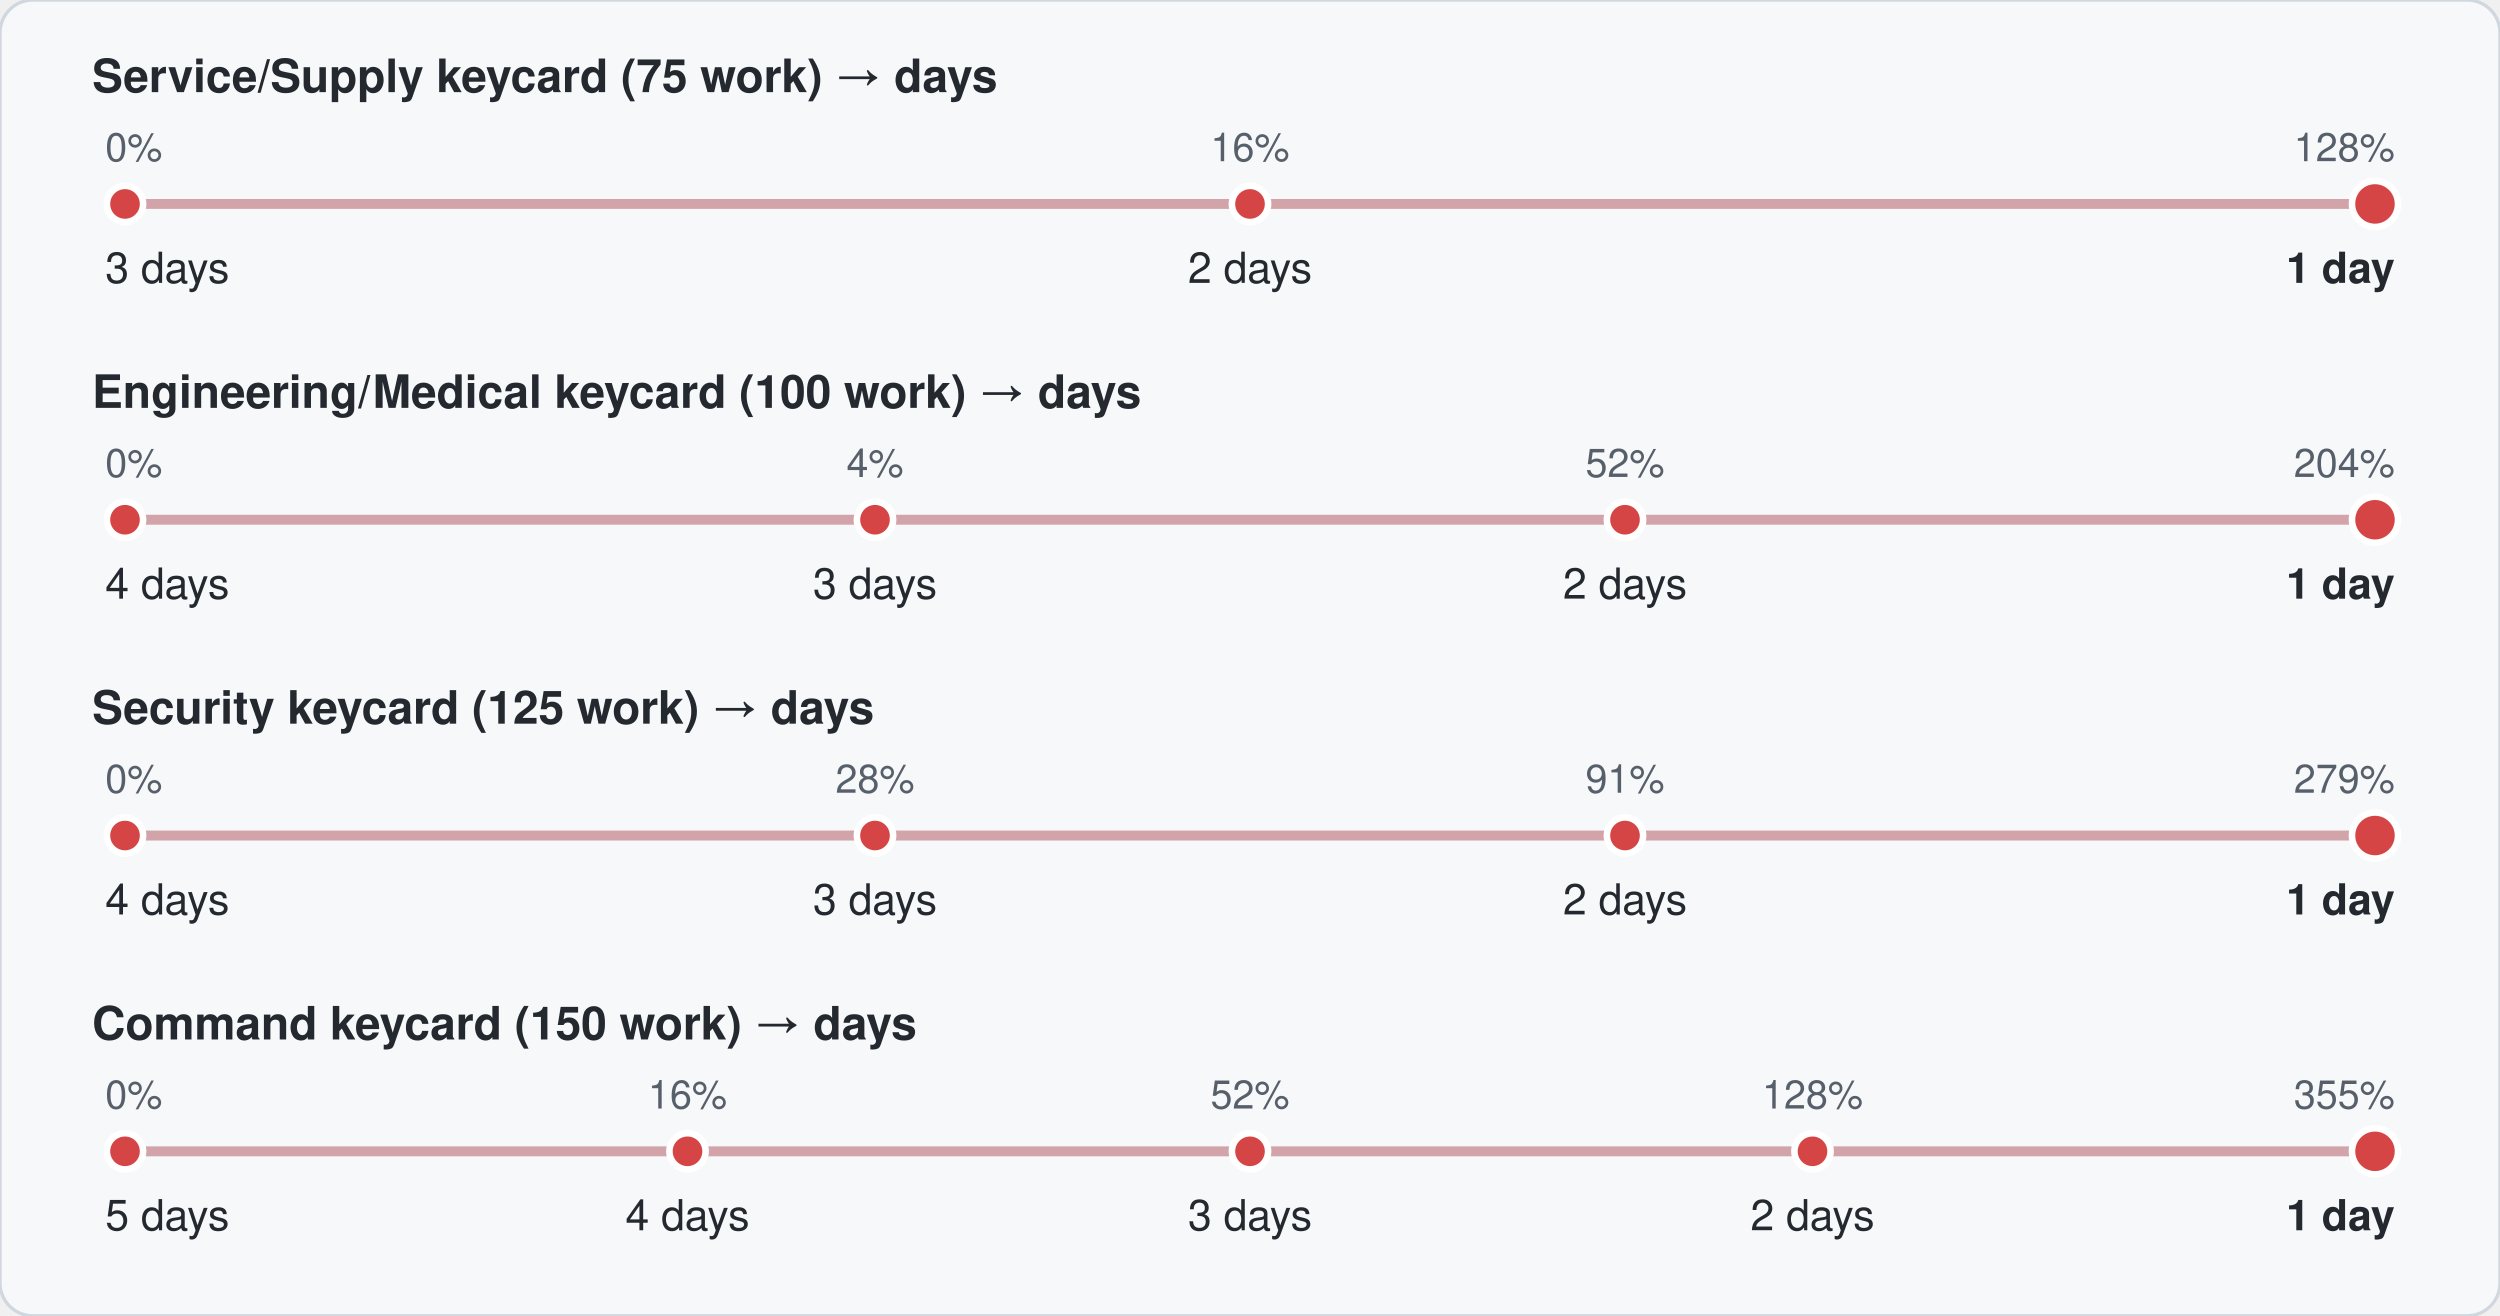
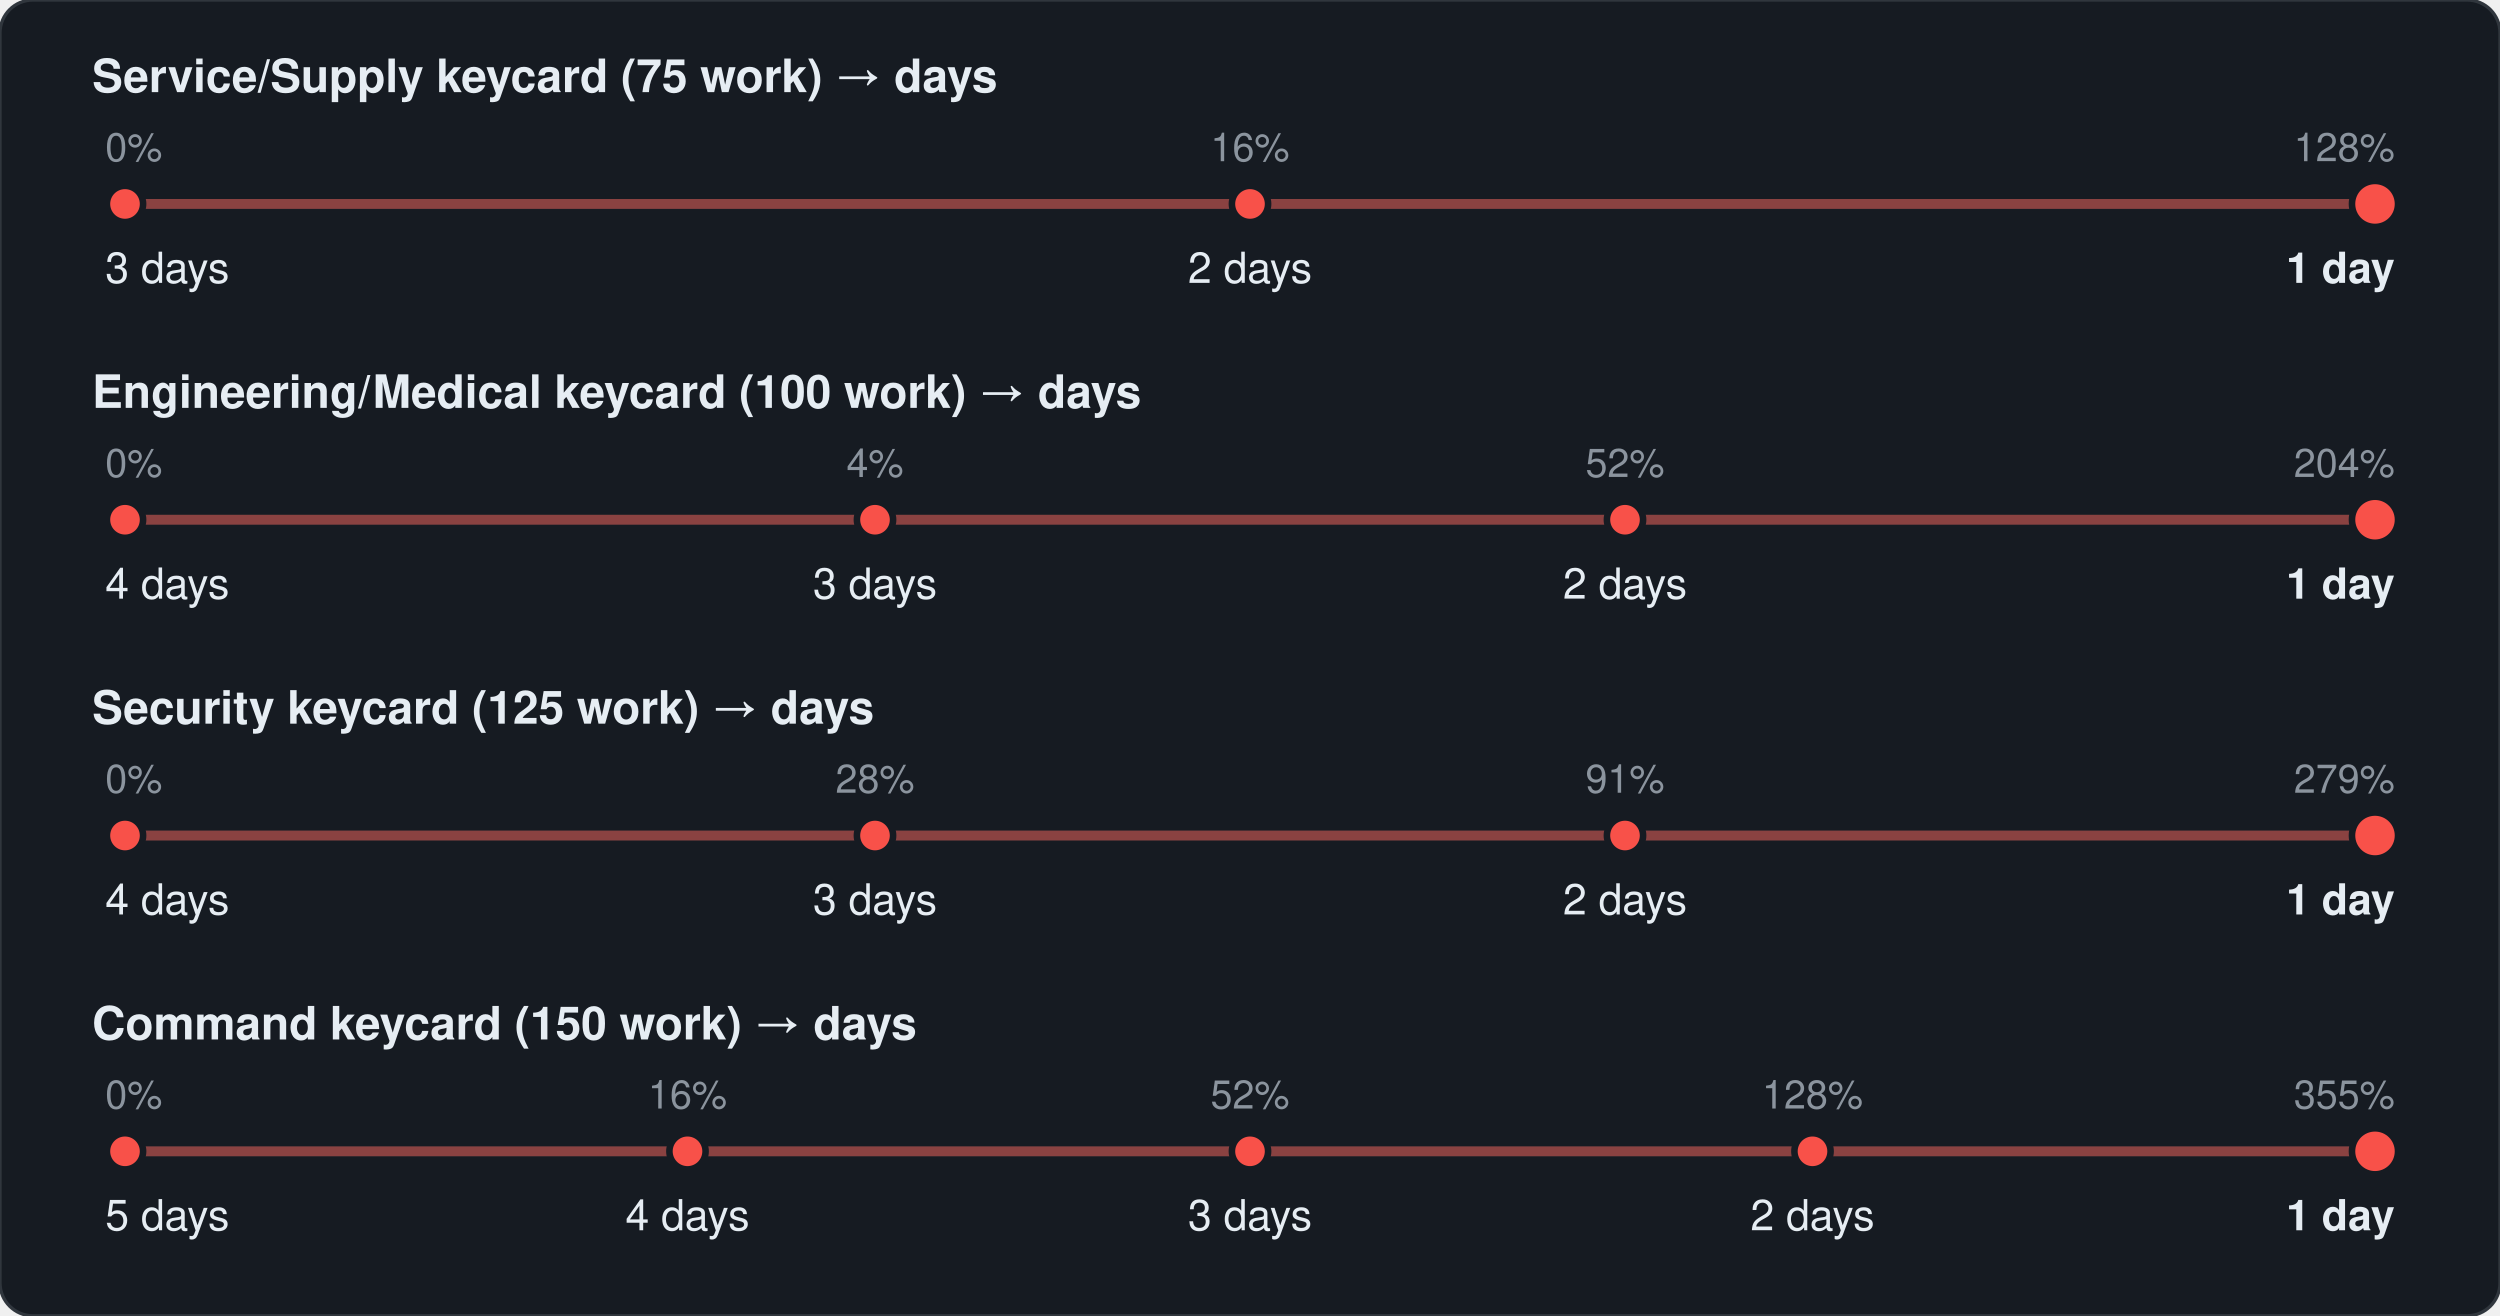
<svg xmlns="http://www.w3.org/2000/svg" width="760" height="400" viewBox="0 0 760 400" font-family="-apple-system, Segoe UI, Helvetica, Arial, sans-serif">
-   <rect width="760" height="400" rx="10" fill="#f6f8fa" stroke="#d0d7de" />
-   <text x="28" y="28" font-size="14" font-weight="600" fill="#24292f">Service/Supply keycard (75 work) → days</text>
-   <line x1="38" y1="62" x2="722" y2="62" stroke="#d0d7de" stroke-width="3" stroke-linecap="round" />
-   <line x1="38" y1="62" x2="722" y2="62" stroke="#d64545" stroke-opacity="0.35" stroke-width="3" stroke-linecap="round" />
-   <circle cx="38" cy="62" r="5.5" fill="#d64545" stroke="#ffffff" stroke-width="2" />
-   <text x="32" y="49" font-size="12" text-anchor="start" fill="#57606a">0%</text>
-   <text x="32" y="86" font-size="13" text-anchor="start" fill="#24292f">3 days</text>
-   <circle cx="380" cy="62" r="5.5" fill="#d64545" stroke="#ffffff" stroke-width="2" />
-   <text x="380" y="49" font-size="12" text-anchor="middle" fill="#57606a">16%</text>
-   <text x="380" y="86" font-size="13" text-anchor="middle" fill="#24292f">2 days</text>
-   <circle cx="722" cy="62" r="7" fill="#d64545" stroke="#ffffff" stroke-width="2" />
-   <text x="728" y="49" font-size="12" text-anchor="end" fill="#57606a">128%</text>
-   <text x="728" y="86" font-size="13" text-anchor="end" fill="#24292f" font-weight="600">1 day</text>
-   <text x="28" y="124" font-size="14" font-weight="600" fill="#24292f">Engineering/Medical keycard (100 work) → days</text>
-   <line x1="38" y1="158" x2="722" y2="158" stroke="#d0d7de" stroke-width="3" stroke-linecap="round" />
-   <line x1="38" y1="158" x2="722" y2="158" stroke="#d64545" stroke-opacity="0.35" stroke-width="3" stroke-linecap="round" />
-   <circle cx="38" cy="158" r="5.5" fill="#d64545" stroke="#ffffff" stroke-width="2" />
-   <text x="32" y="145" font-size="12" text-anchor="start" fill="#57606a">0%</text>
-   <text x="32" y="182" font-size="13" text-anchor="start" fill="#24292f">4 days</text>
-   <circle cx="266" cy="158" r="5.5" fill="#d64545" stroke="#ffffff" stroke-width="2" />
-   <text x="266" y="145" font-size="12" text-anchor="middle" fill="#57606a">4%</text>
-   <text x="266" y="182" font-size="13" text-anchor="middle" fill="#24292f">3 days</text>
-   <circle cx="494" cy="158" r="5.5" fill="#d64545" stroke="#ffffff" stroke-width="2" />
-   <text x="494" y="145" font-size="12" text-anchor="middle" fill="#57606a">52%</text>
-   <text x="494" y="182" font-size="13" text-anchor="middle" fill="#24292f">2 days</text>
-   <circle cx="722" cy="158" r="7" fill="#d64545" stroke="#ffffff" stroke-width="2" />
-   <text x="728" y="145" font-size="12" text-anchor="end" fill="#57606a">204%</text>
-   <text x="728" y="182" font-size="13" text-anchor="end" fill="#24292f" font-weight="600">1 day</text>
-   <text x="28" y="220" font-size="14" font-weight="600" fill="#24292f">Security keycard (125 work) → days</text>
-   <line x1="38" y1="254" x2="722" y2="254" stroke="#d0d7de" stroke-width="3" stroke-linecap="round" />
-   <line x1="38" y1="254" x2="722" y2="254" stroke="#d64545" stroke-opacity="0.35" stroke-width="3" stroke-linecap="round" />
-   <circle cx="38" cy="254" r="5.5" fill="#d64545" stroke="#ffffff" stroke-width="2" />
-   <text x="32" y="241" font-size="12" text-anchor="start" fill="#57606a">0%</text>
-   <text x="32" y="278" font-size="13" text-anchor="start" fill="#24292f">4 days</text>
-   <circle cx="266" cy="254" r="5.5" fill="#d64545" stroke="#ffffff" stroke-width="2" />
-   <text x="266" y="241" font-size="12" text-anchor="middle" fill="#57606a">28%</text>
-   <text x="266" y="278" font-size="13" text-anchor="middle" fill="#24292f">3 days</text>
-   <circle cx="494" cy="254" r="5.5" fill="#d64545" stroke="#ffffff" stroke-width="2" />
-   <text x="494" y="241" font-size="12" text-anchor="middle" fill="#57606a">91%</text>
-   <text x="494" y="278" font-size="13" text-anchor="middle" fill="#24292f">2 days</text>
-   <circle cx="722" cy="254" r="7" fill="#d64545" stroke="#ffffff" stroke-width="2" />
-   <text x="728" y="241" font-size="12" text-anchor="end" fill="#57606a">279%</text>
-   <text x="728" y="278" font-size="13" text-anchor="end" fill="#24292f" font-weight="600">1 day</text>
-   <text x="28" y="316" font-size="14" font-weight="600" fill="#24292f">Command keycard (150 work) → days</text>
-   <line x1="38" y1="350" x2="722" y2="350" stroke="#d0d7de" stroke-width="3" stroke-linecap="round" />
-   <line x1="38" y1="350" x2="722" y2="350" stroke="#d64545" stroke-opacity="0.35" stroke-width="3" stroke-linecap="round" />
-   <circle cx="38" cy="350" r="5.5" fill="#d64545" stroke="#ffffff" stroke-width="2" />
-   <text x="32" y="337" font-size="12" text-anchor="start" fill="#57606a">0%</text>
-   <text x="32" y="374" font-size="13" text-anchor="start" fill="#24292f">5 days</text>
-   <circle cx="209" cy="350" r="5.5" fill="#d64545" stroke="#ffffff" stroke-width="2" />
-   <text x="209" y="337" font-size="12" text-anchor="middle" fill="#57606a">16%</text>
-   <text x="209" y="374" font-size="13" text-anchor="middle" fill="#24292f">4 days</text>
-   <circle cx="380" cy="350" r="5.5" fill="#d64545" stroke="#ffffff" stroke-width="2" />
-   <text x="380" y="337" font-size="12" text-anchor="middle" fill="#57606a">52%</text>
-   <text x="380" y="374" font-size="13" text-anchor="middle" fill="#24292f">3 days</text>
-   <circle cx="551" cy="350" r="5.5" fill="#d64545" stroke="#ffffff" stroke-width="2" />
-   <text x="551" y="337" font-size="12" text-anchor="middle" fill="#57606a">128%</text>
-   <text x="551" y="374" font-size="13" text-anchor="middle" fill="#24292f">2 days</text>
-   <circle cx="722" cy="350" r="7" fill="#d64545" stroke="#ffffff" stroke-width="2" />
-   <text x="728" y="337" font-size="12" text-anchor="end" fill="#57606a">355%</text>
-   <text x="728" y="374" font-size="13" text-anchor="end" fill="#24292f" font-weight="600">1 day</text>
+   <rect width="760" height="400" rx="10" fill="#161b22" stroke="#30363d" />
+   <text x="28" y="28" font-size="14" font-weight="600" fill="#e6edf3">Service/Supply keycard (75 work) → days</text>
+   <line x1="38" y1="62" x2="722" y2="62" stroke="#30363d" stroke-width="3" stroke-linecap="round" />
+   <line x1="38" y1="62" x2="722" y2="62" stroke="#f85149" stroke-opacity="0.45" stroke-width="3" stroke-linecap="round" />
+   <circle cx="38" cy="62" r="5.5" fill="#f85149" stroke="#161b22" stroke-width="2" />
+   <text x="32" y="49" font-size="12" text-anchor="start" fill="#8b949e">0%</text>
+   <text x="32" y="86" font-size="13" text-anchor="start" fill="#e6edf3">3 days</text>
+   <circle cx="380" cy="62" r="5.5" fill="#f85149" stroke="#161b22" stroke-width="2" />
+   <text x="380" y="49" font-size="12" text-anchor="middle" fill="#8b949e">16%</text>
+   <text x="380" y="86" font-size="13" text-anchor="middle" fill="#e6edf3">2 days</text>
+   <circle cx="722" cy="62" r="7" fill="#f85149" stroke="#161b22" stroke-width="2" />
+   <text x="728" y="49" font-size="12" text-anchor="end" fill="#8b949e">128%</text>
+   <text x="728" y="86" font-size="13" text-anchor="end" fill="#e6edf3" font-weight="600">1 day</text>
+   <text x="28" y="124" font-size="14" font-weight="600" fill="#e6edf3">Engineering/Medical keycard (100 work) → days</text>
+   <line x1="38" y1="158" x2="722" y2="158" stroke="#30363d" stroke-width="3" stroke-linecap="round" />
+   <line x1="38" y1="158" x2="722" y2="158" stroke="#f85149" stroke-opacity="0.45" stroke-width="3" stroke-linecap="round" />
+   <circle cx="38" cy="158" r="5.5" fill="#f85149" stroke="#161b22" stroke-width="2" />
+   <text x="32" y="145" font-size="12" text-anchor="start" fill="#8b949e">0%</text>
+   <text x="32" y="182" font-size="13" text-anchor="start" fill="#e6edf3">4 days</text>
+   <circle cx="266" cy="158" r="5.5" fill="#f85149" stroke="#161b22" stroke-width="2" />
+   <text x="266" y="145" font-size="12" text-anchor="middle" fill="#8b949e">4%</text>
+   <text x="266" y="182" font-size="13" text-anchor="middle" fill="#e6edf3">3 days</text>
+   <circle cx="494" cy="158" r="5.5" fill="#f85149" stroke="#161b22" stroke-width="2" />
+   <text x="494" y="145" font-size="12" text-anchor="middle" fill="#8b949e">52%</text>
+   <text x="494" y="182" font-size="13" text-anchor="middle" fill="#e6edf3">2 days</text>
+   <circle cx="722" cy="158" r="7" fill="#f85149" stroke="#161b22" stroke-width="2" />
+   <text x="728" y="145" font-size="12" text-anchor="end" fill="#8b949e">204%</text>
+   <text x="728" y="182" font-size="13" text-anchor="end" fill="#e6edf3" font-weight="600">1 day</text>
+   <text x="28" y="220" font-size="14" font-weight="600" fill="#e6edf3">Security keycard (125 work) → days</text>
+   <line x1="38" y1="254" x2="722" y2="254" stroke="#30363d" stroke-width="3" stroke-linecap="round" />
+   <line x1="38" y1="254" x2="722" y2="254" stroke="#f85149" stroke-opacity="0.45" stroke-width="3" stroke-linecap="round" />
+   <circle cx="38" cy="254" r="5.5" fill="#f85149" stroke="#161b22" stroke-width="2" />
+   <text x="32" y="241" font-size="12" text-anchor="start" fill="#8b949e">0%</text>
+   <text x="32" y="278" font-size="13" text-anchor="start" fill="#e6edf3">4 days</text>
+   <circle cx="266" cy="254" r="5.5" fill="#f85149" stroke="#161b22" stroke-width="2" />
+   <text x="266" y="241" font-size="12" text-anchor="middle" fill="#8b949e">28%</text>
+   <text x="266" y="278" font-size="13" text-anchor="middle" fill="#e6edf3">3 days</text>
+   <circle cx="494" cy="254" r="5.5" fill="#f85149" stroke="#161b22" stroke-width="2" />
+   <text x="494" y="241" font-size="12" text-anchor="middle" fill="#8b949e">91%</text>
+   <text x="494" y="278" font-size="13" text-anchor="middle" fill="#e6edf3">2 days</text>
+   <circle cx="722" cy="254" r="7" fill="#f85149" stroke="#161b22" stroke-width="2" />
+   <text x="728" y="241" font-size="12" text-anchor="end" fill="#8b949e">279%</text>
+   <text x="728" y="278" font-size="13" text-anchor="end" fill="#e6edf3" font-weight="600">1 day</text>
+   <text x="28" y="316" font-size="14" font-weight="600" fill="#e6edf3">Command keycard (150 work) → days</text>
+   <line x1="38" y1="350" x2="722" y2="350" stroke="#30363d" stroke-width="3" stroke-linecap="round" />
+   <line x1="38" y1="350" x2="722" y2="350" stroke="#f85149" stroke-opacity="0.45" stroke-width="3" stroke-linecap="round" />
+   <circle cx="38" cy="350" r="5.5" fill="#f85149" stroke="#161b22" stroke-width="2" />
+   <text x="32" y="337" font-size="12" text-anchor="start" fill="#8b949e">0%</text>
+   <text x="32" y="374" font-size="13" text-anchor="start" fill="#e6edf3">5 days</text>
+   <circle cx="209" cy="350" r="5.5" fill="#f85149" stroke="#161b22" stroke-width="2" />
+   <text x="209" y="337" font-size="12" text-anchor="middle" fill="#8b949e">16%</text>
+   <text x="209" y="374" font-size="13" text-anchor="middle" fill="#e6edf3">4 days</text>
+   <circle cx="380" cy="350" r="5.5" fill="#f85149" stroke="#161b22" stroke-width="2" />
+   <text x="380" y="337" font-size="12" text-anchor="middle" fill="#8b949e">52%</text>
+   <text x="380" y="374" font-size="13" text-anchor="middle" fill="#e6edf3">3 days</text>
+   <circle cx="551" cy="350" r="5.5" fill="#f85149" stroke="#161b22" stroke-width="2" />
+   <text x="551" y="337" font-size="12" text-anchor="middle" fill="#8b949e">128%</text>
+   <text x="551" y="374" font-size="13" text-anchor="middle" fill="#e6edf3">2 days</text>
+   <circle cx="722" cy="350" r="7" fill="#f85149" stroke="#161b22" stroke-width="2" />
+   <text x="728" y="337" font-size="12" text-anchor="end" fill="#8b949e">355%</text>
+   <text x="728" y="374" font-size="13" text-anchor="end" fill="#e6edf3" font-weight="600">1 day</text>
</svg>
